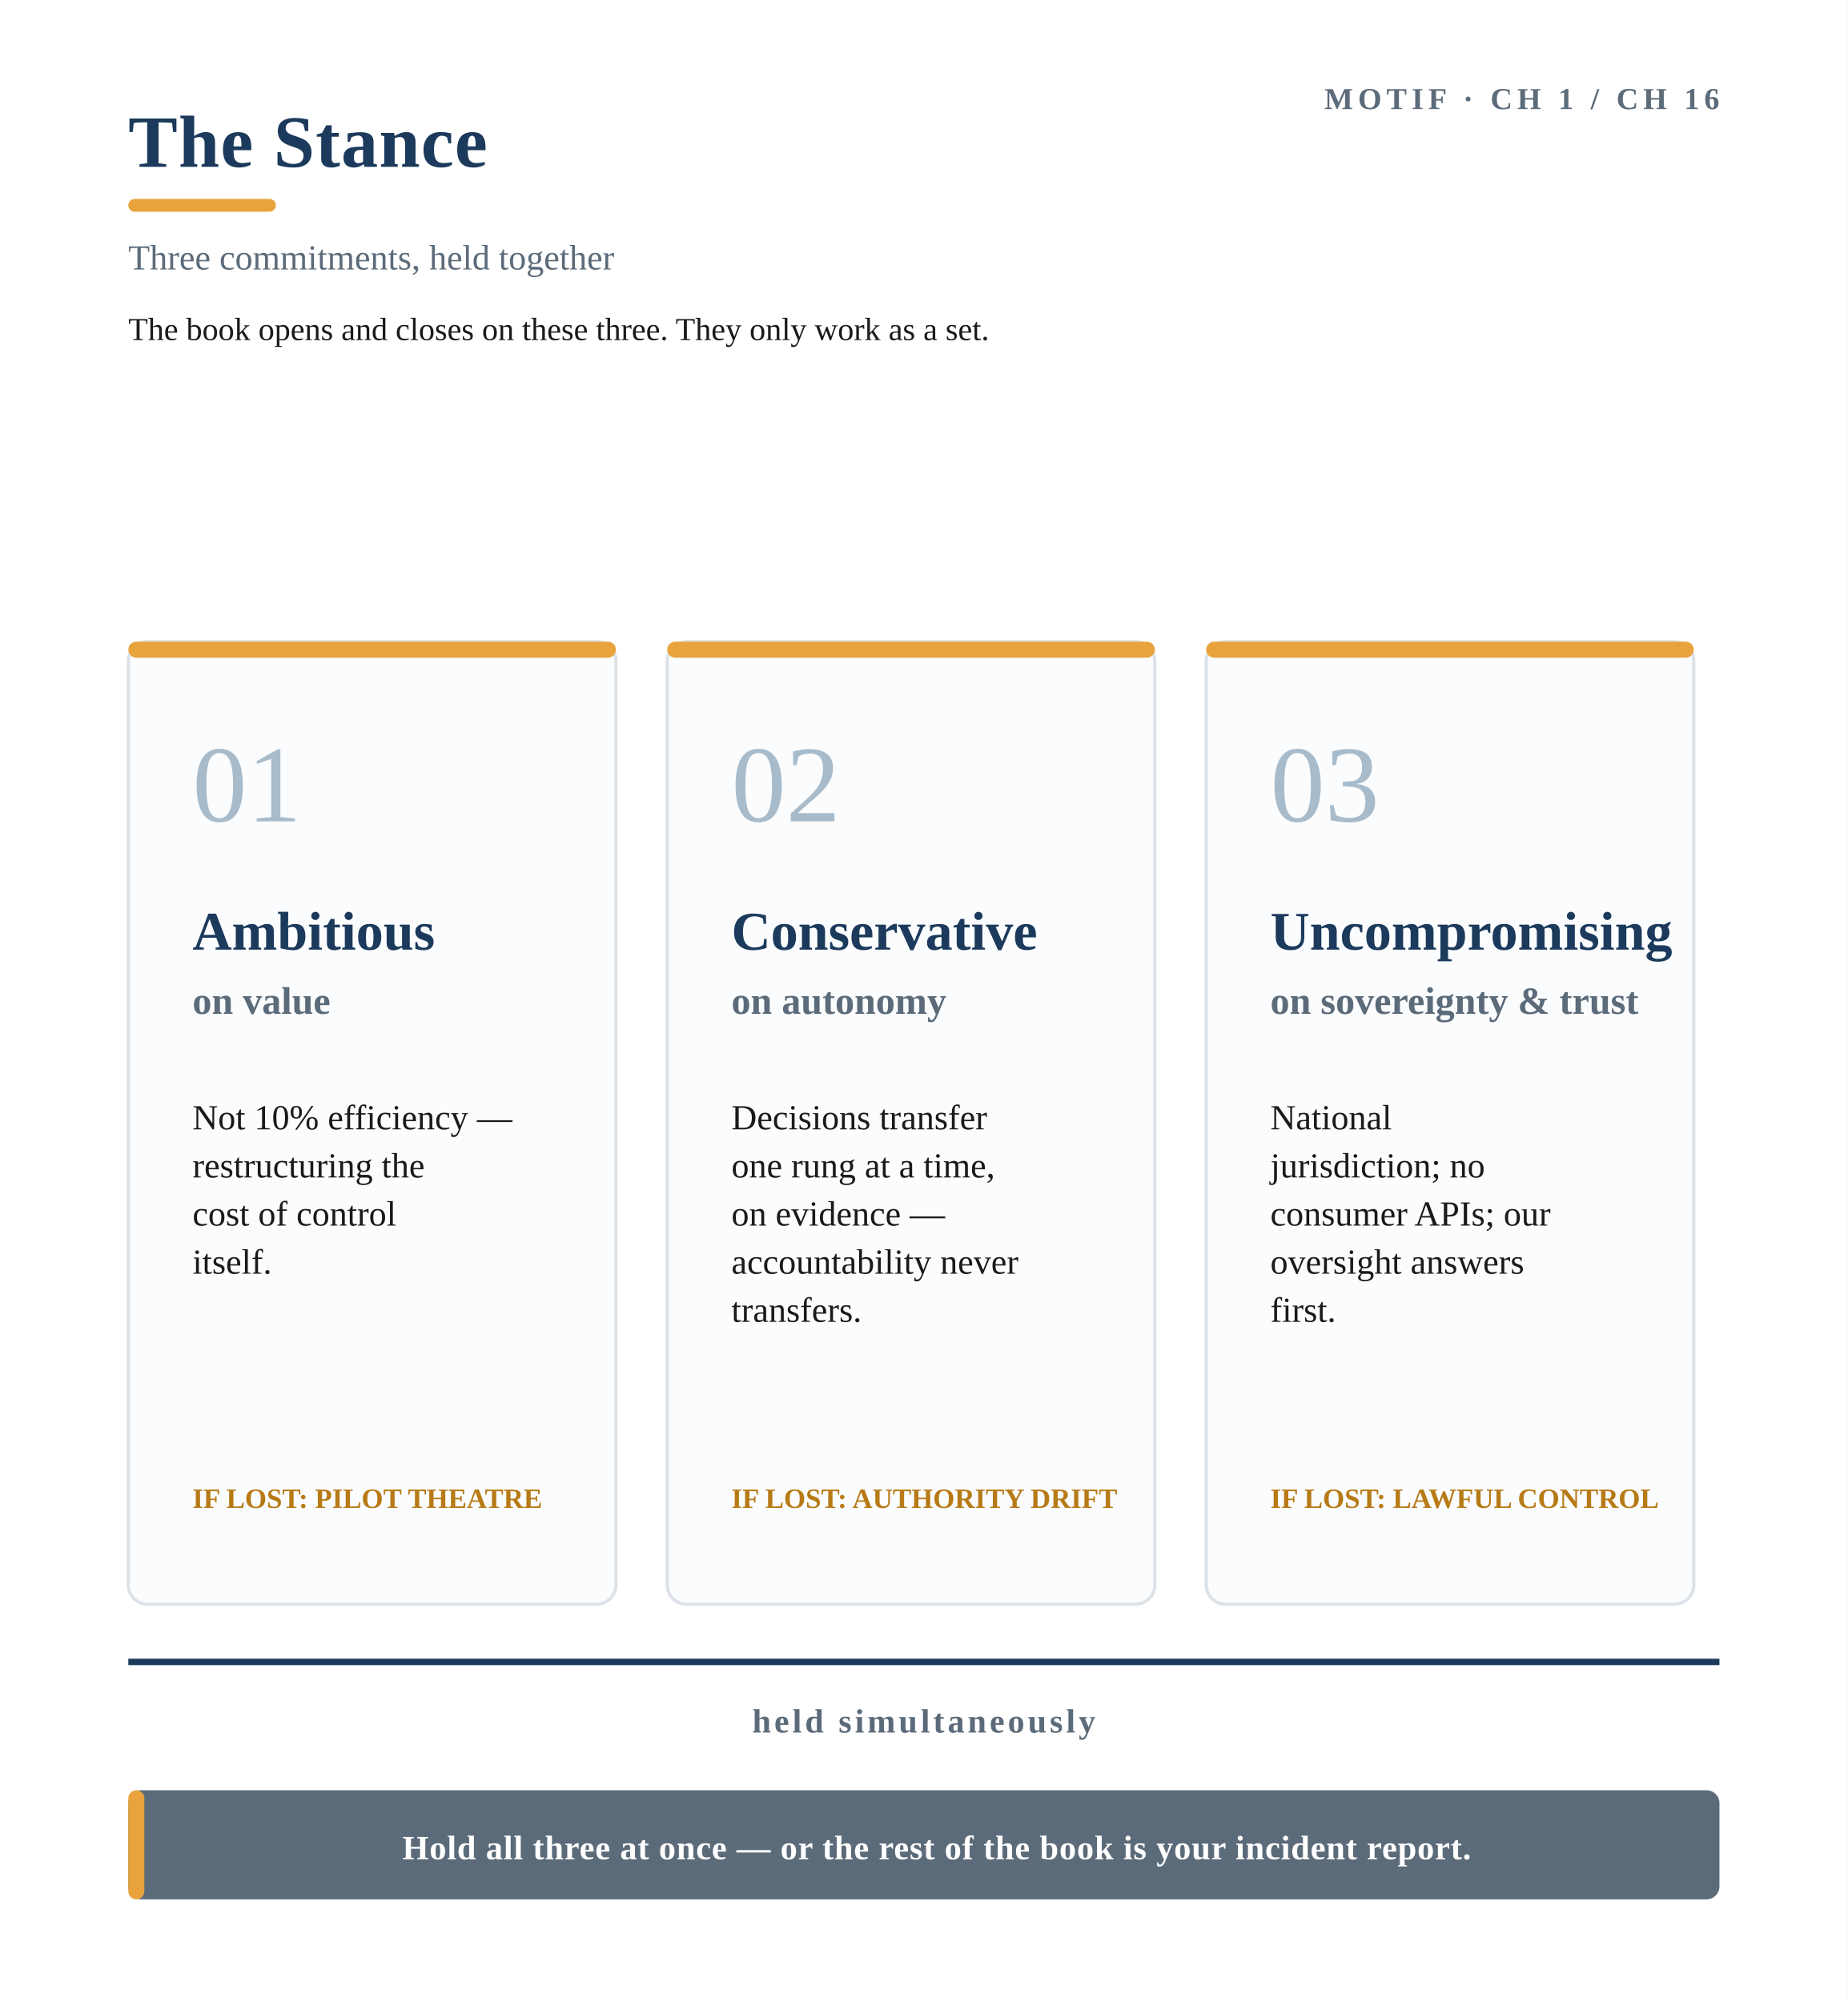
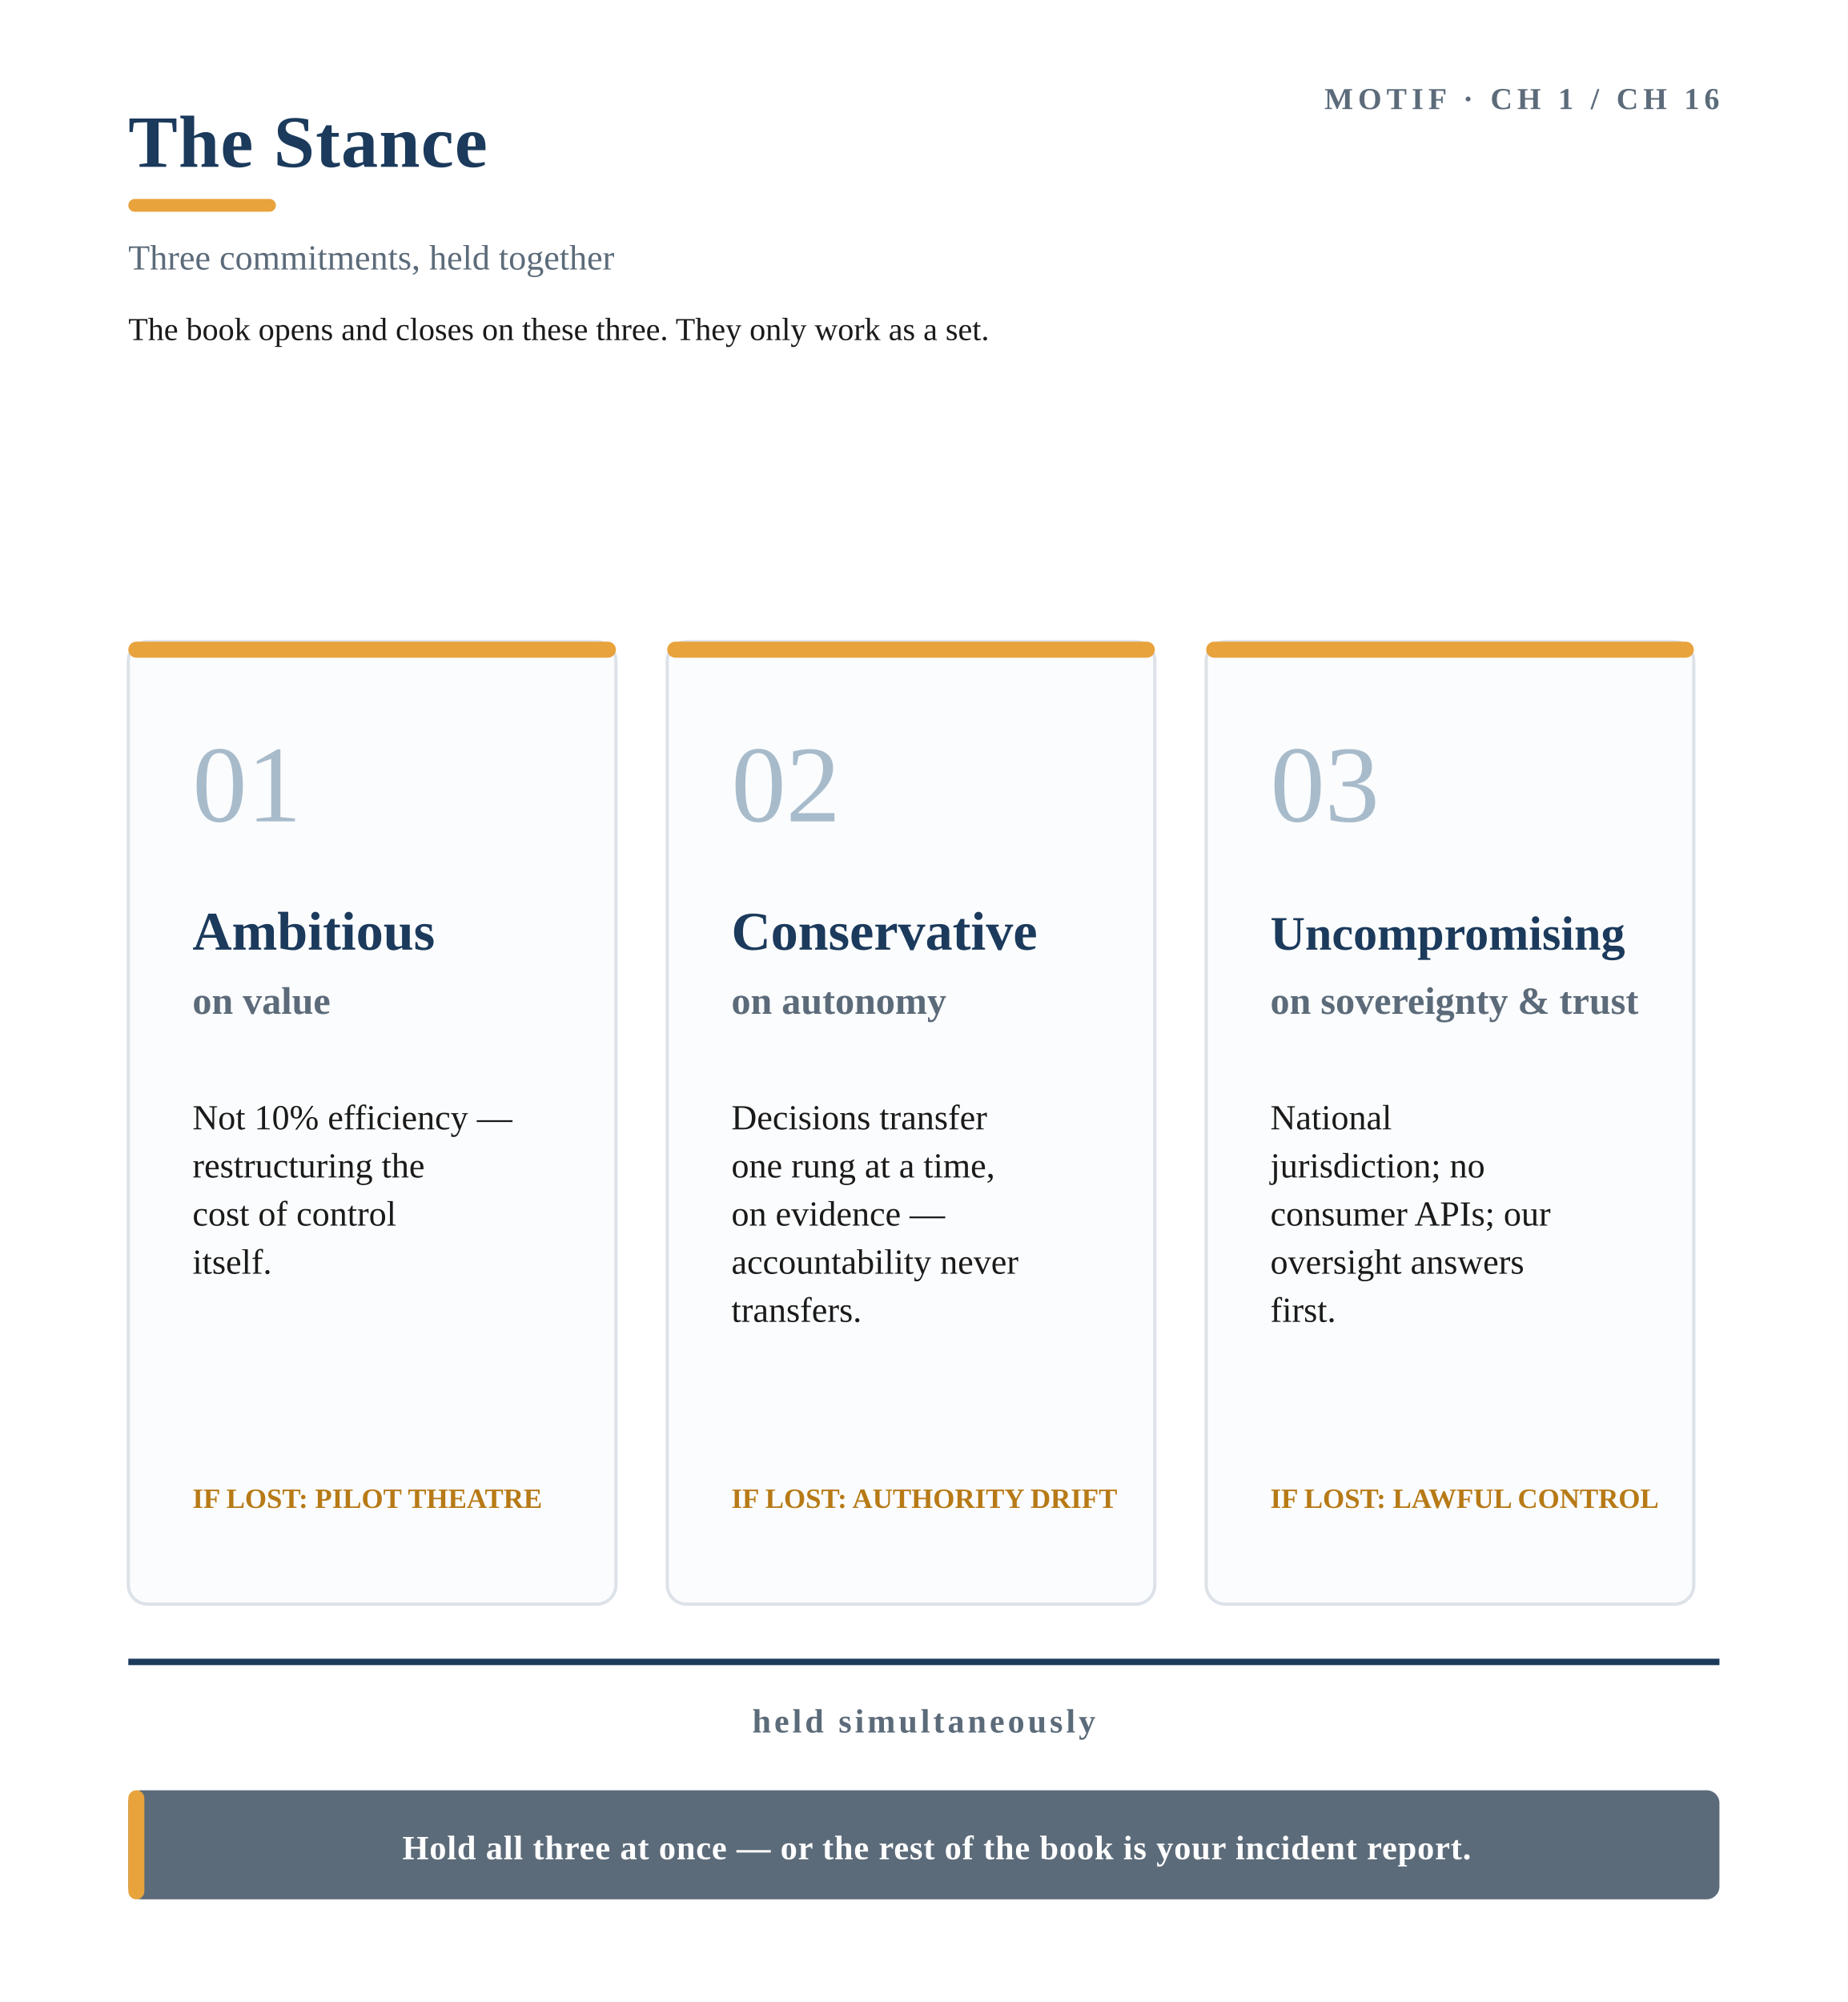
<svg xmlns="http://www.w3.org/2000/svg" viewBox="0 0 576 624" width="576" height="624">
  <defs />
  <rect width="576" height="864" fill="#fff" />
  <text x="40" y="52" font-size="23" font-weight="700" fill="#1B3A5C" letter-spacing="0.3">The Stance</text>
  <rect x="40" y="62" width="46" height="4" rx="2" fill="#E8A33D" />
  <text x="536" y="34" text-anchor="end" font-size="9.5" font-weight="600" fill="#5C6B7A" letter-spacing="1.5">MOTIF · CH 1 / CH 16</text>
  <text x="40" y="84" font-size="11" fill="#5C6B7A">Three commitments, held together</text>
  <text x="40" y="106" font-size="10" fill="#1A1A1A" font-weight="400">
    <tspan x="40" dy="0">The book opens and closes on these three. They only work as a set.</tspan>
  </text>
  <rect x="40" y="200" width="152" height="300" rx="6" fill="#FBFCFD" stroke="#DCE2E8" />
  <rect x="40" y="200" width="152" height="5" rx="2.5" fill="#E8A33D" />
  <text x="60" y="256" font-size="34" fill="#A7BBCB" font-weight="300">01</text>
  <text x="60" y="296" font-size="17" fill="#1B3A5C" font-weight="700">Ambitious</text>
  <text x="60" y="316" font-size="12" fill="#5C6B7A" font-weight="600">on value</text>
  <text x="60" y="352" font-size="11" fill="#1A1A1A" font-weight="400">
    <tspan x="60" dy="0">Not 10% efficiency —</tspan>
    <tspan x="60" dy="15">restructuring the</tspan>
    <tspan x="60" dy="15">cost of control</tspan>
    <tspan x="60" dy="15">itself.</tspan>
  </text>
  <rect x="208" y="200" width="152" height="300" rx="6" fill="#FBFCFD" stroke="#DCE2E8" />
  <rect x="208" y="200" width="152" height="5" rx="2.5" fill="#E8A33D" />
  <text x="228" y="256" font-size="34" fill="#A7BBCB" font-weight="300">02</text>
  <text x="228" y="296" font-size="17" fill="#1B3A5C" font-weight="700">Conservative</text>
  <text x="228" y="316" font-size="12" fill="#5C6B7A" font-weight="600">on autonomy</text>
  <text x="228" y="352" font-size="11" fill="#1A1A1A" font-weight="400">
    <tspan x="228" dy="0">Decisions transfer</tspan>
    <tspan x="228" dy="15">one rung at a time,</tspan>
    <tspan x="228" dy="15">on evidence —</tspan>
    <tspan x="228" dy="15">accountability never</tspan>
    <tspan x="228" dy="15">transfers.</tspan>
  </text>
  <rect x="376" y="200" width="152" height="300" rx="6" fill="#FBFCFD" stroke="#DCE2E8" />
  <rect x="376" y="200" width="152" height="5" rx="2.5" fill="#E8A33D" />
  <text x="396" y="256" font-size="34" fill="#A7BBCB" font-weight="300">03</text>
-   <text x="396" y="296" font-size="17" fill="#1B3A5C" font-weight="700">Uncompromising</text>
+   <text x="396" y="296" font-size="15" fill="#1B3A5C" font-weight="700">Uncompromising</text>
  <text x="396" y="316" font-size="12" fill="#5C6B7A" font-weight="600">on sovereignty &amp; trust</text>
  <text x="396" y="352" font-size="11" fill="#1A1A1A" font-weight="400">
    <tspan x="396" dy="0">National</tspan>
    <tspan x="396" dy="15">jurisdiction; no</tspan>
    <tspan x="396" dy="15">consumer APIs; our</tspan>
    <tspan x="396" dy="15">oversight answers</tspan>
    <tspan x="396" dy="15">first.</tspan>
  </text>
  <text x="60" y="470" font-size="8.7" fill="#B77A16" font-weight="700">IF LOST: PILOT THEATRE</text>
  <text x="228" y="470" font-size="8.7" fill="#B77A16" font-weight="700">IF LOST: AUTHORITY DRIFT</text>
  <text x="396" y="470" font-size="8.7" fill="#B77A16" font-weight="700">IF LOST: LAWFUL CONTROL</text>
  <line x1="40" y1="518" x2="536" y2="518" stroke="#1B3A5C" stroke-width="2" />
  <text x="288" y="540" font-size="10.5" fill="#5C6B7A" font-weight="600" letter-spacing="1" text-anchor="middle">held simultaneously</text>
  <rect x="40" y="558" width="496" height="34" rx="4" fill="#5C6B7A" />
  <rect x="40" y="558" width="5" height="34" rx="2.5" fill="#E8A33D" />
  <text x="292" y="579.5" text-anchor="middle" font-size="10.6" font-weight="600" fill="#fff" letter-spacing="0.2">Hold all three at once — or the rest of the book is your incident report.</text>
</svg>
